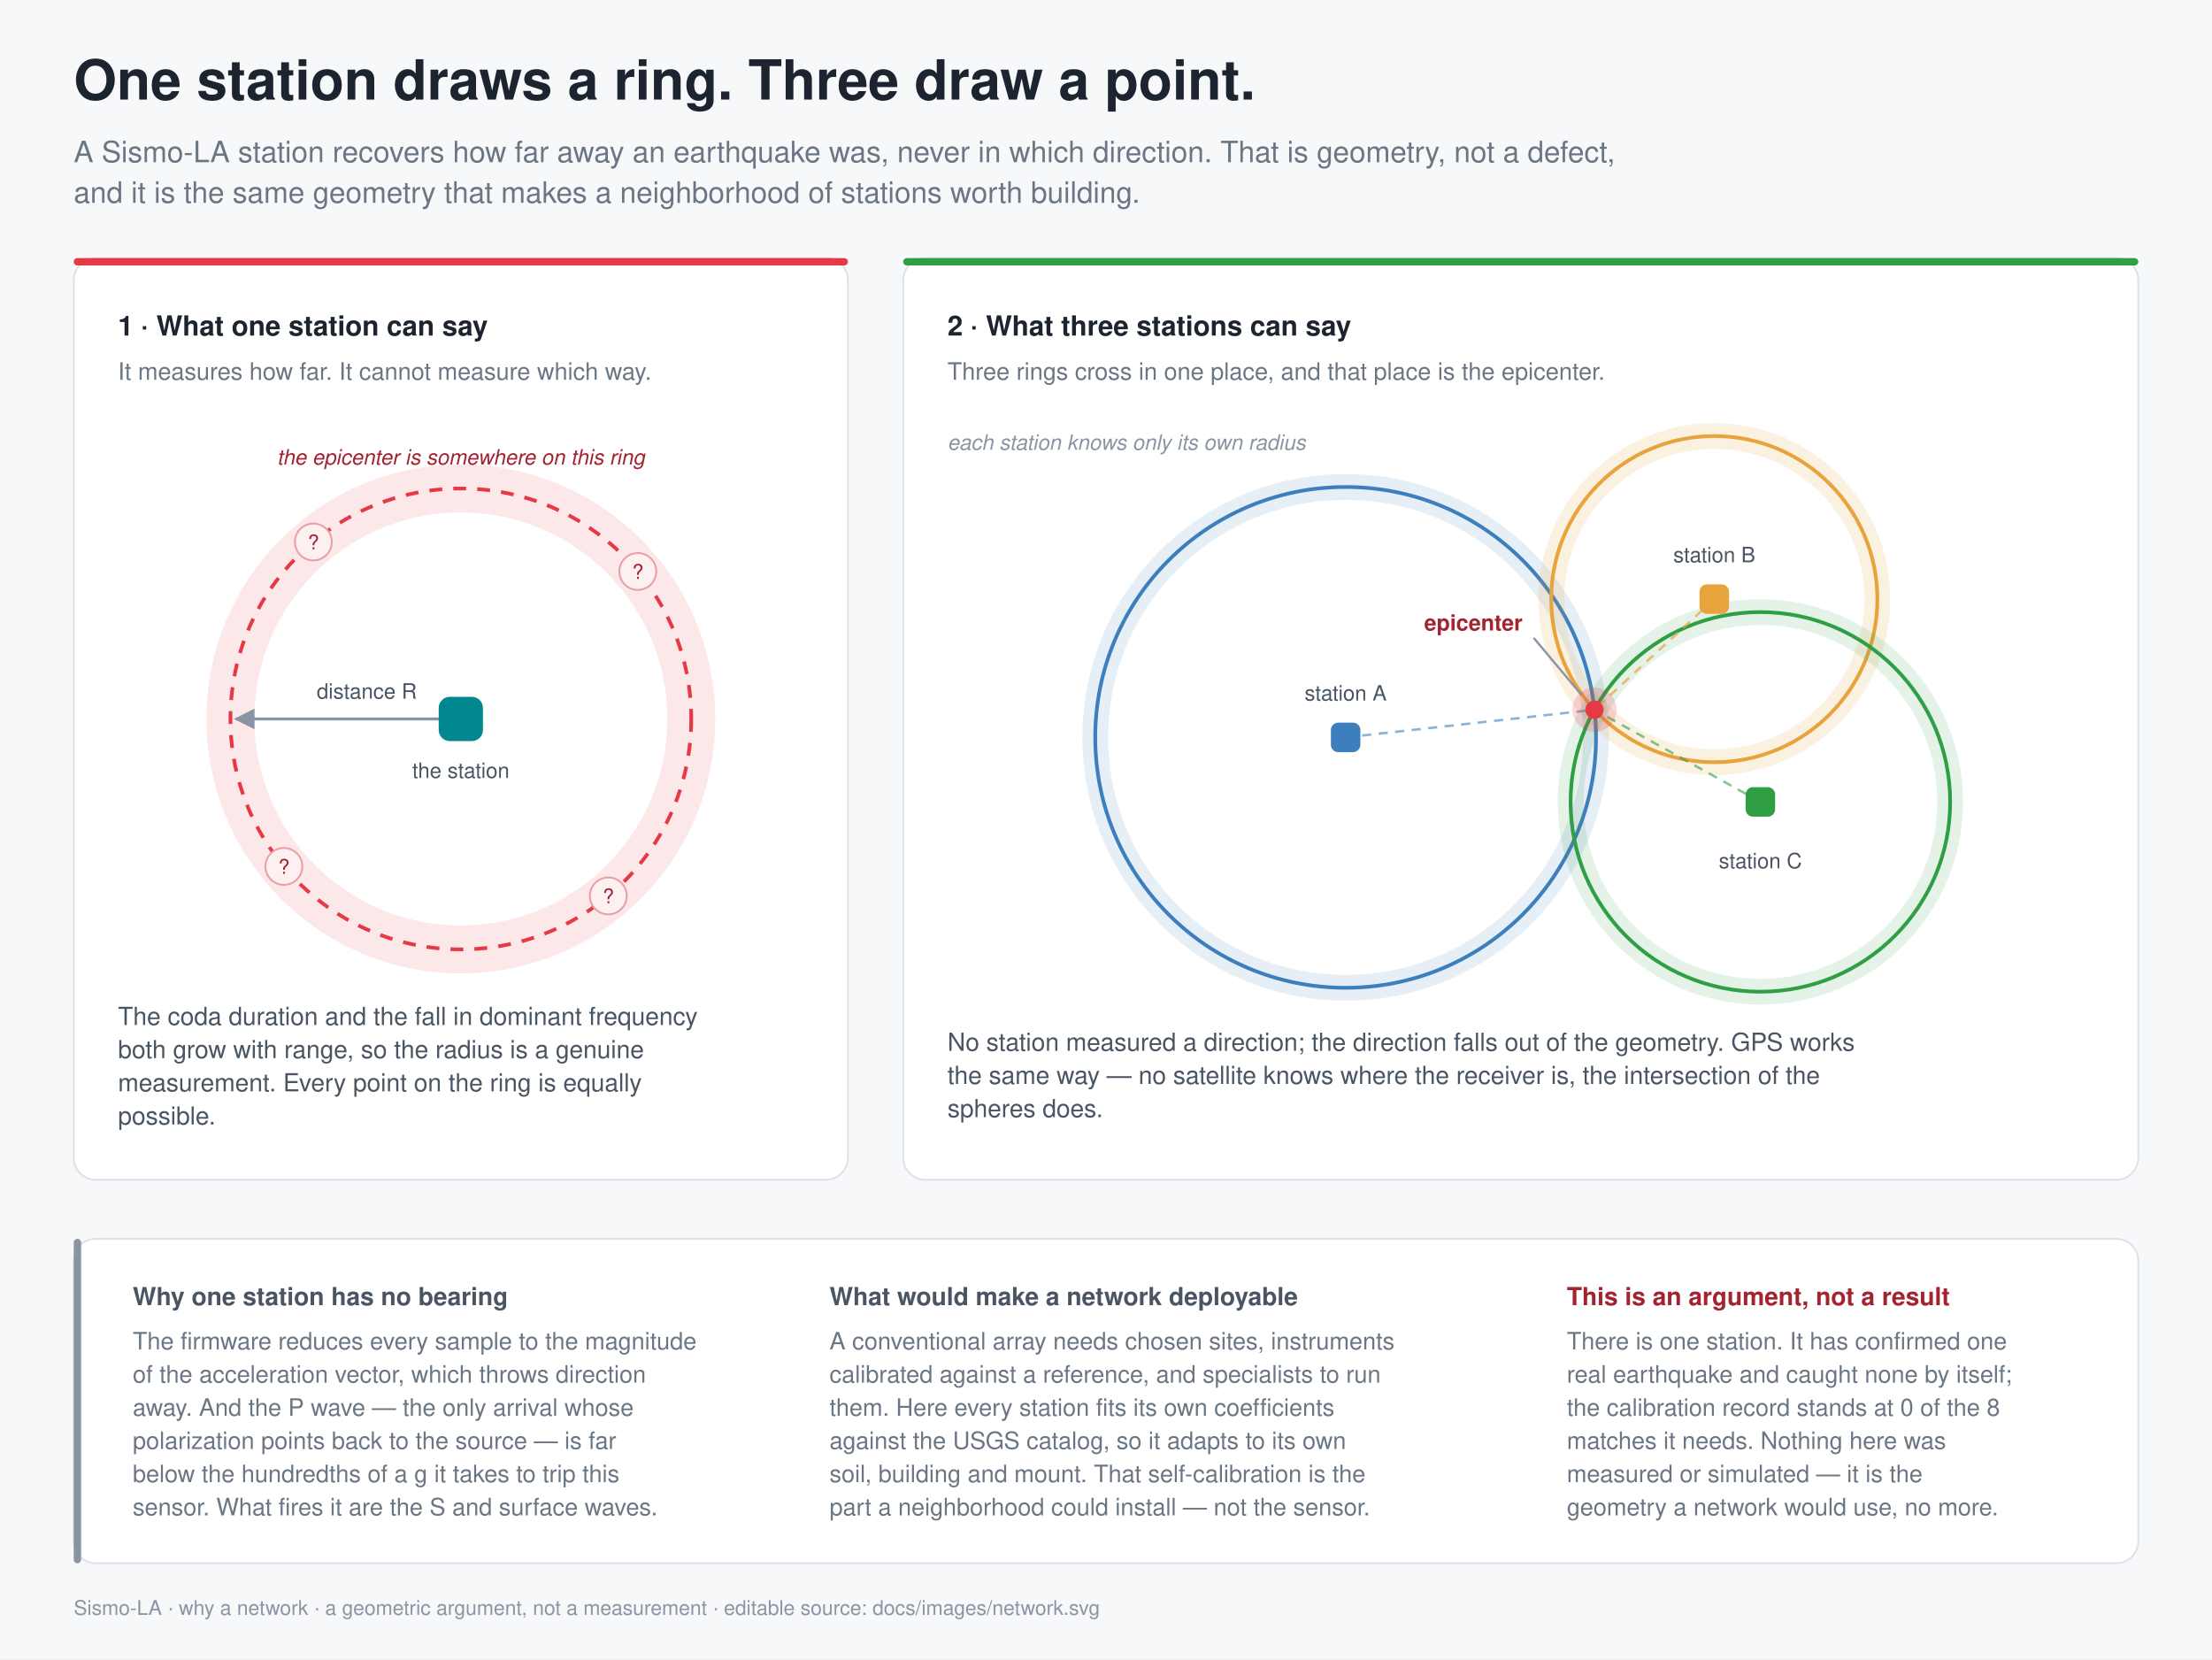
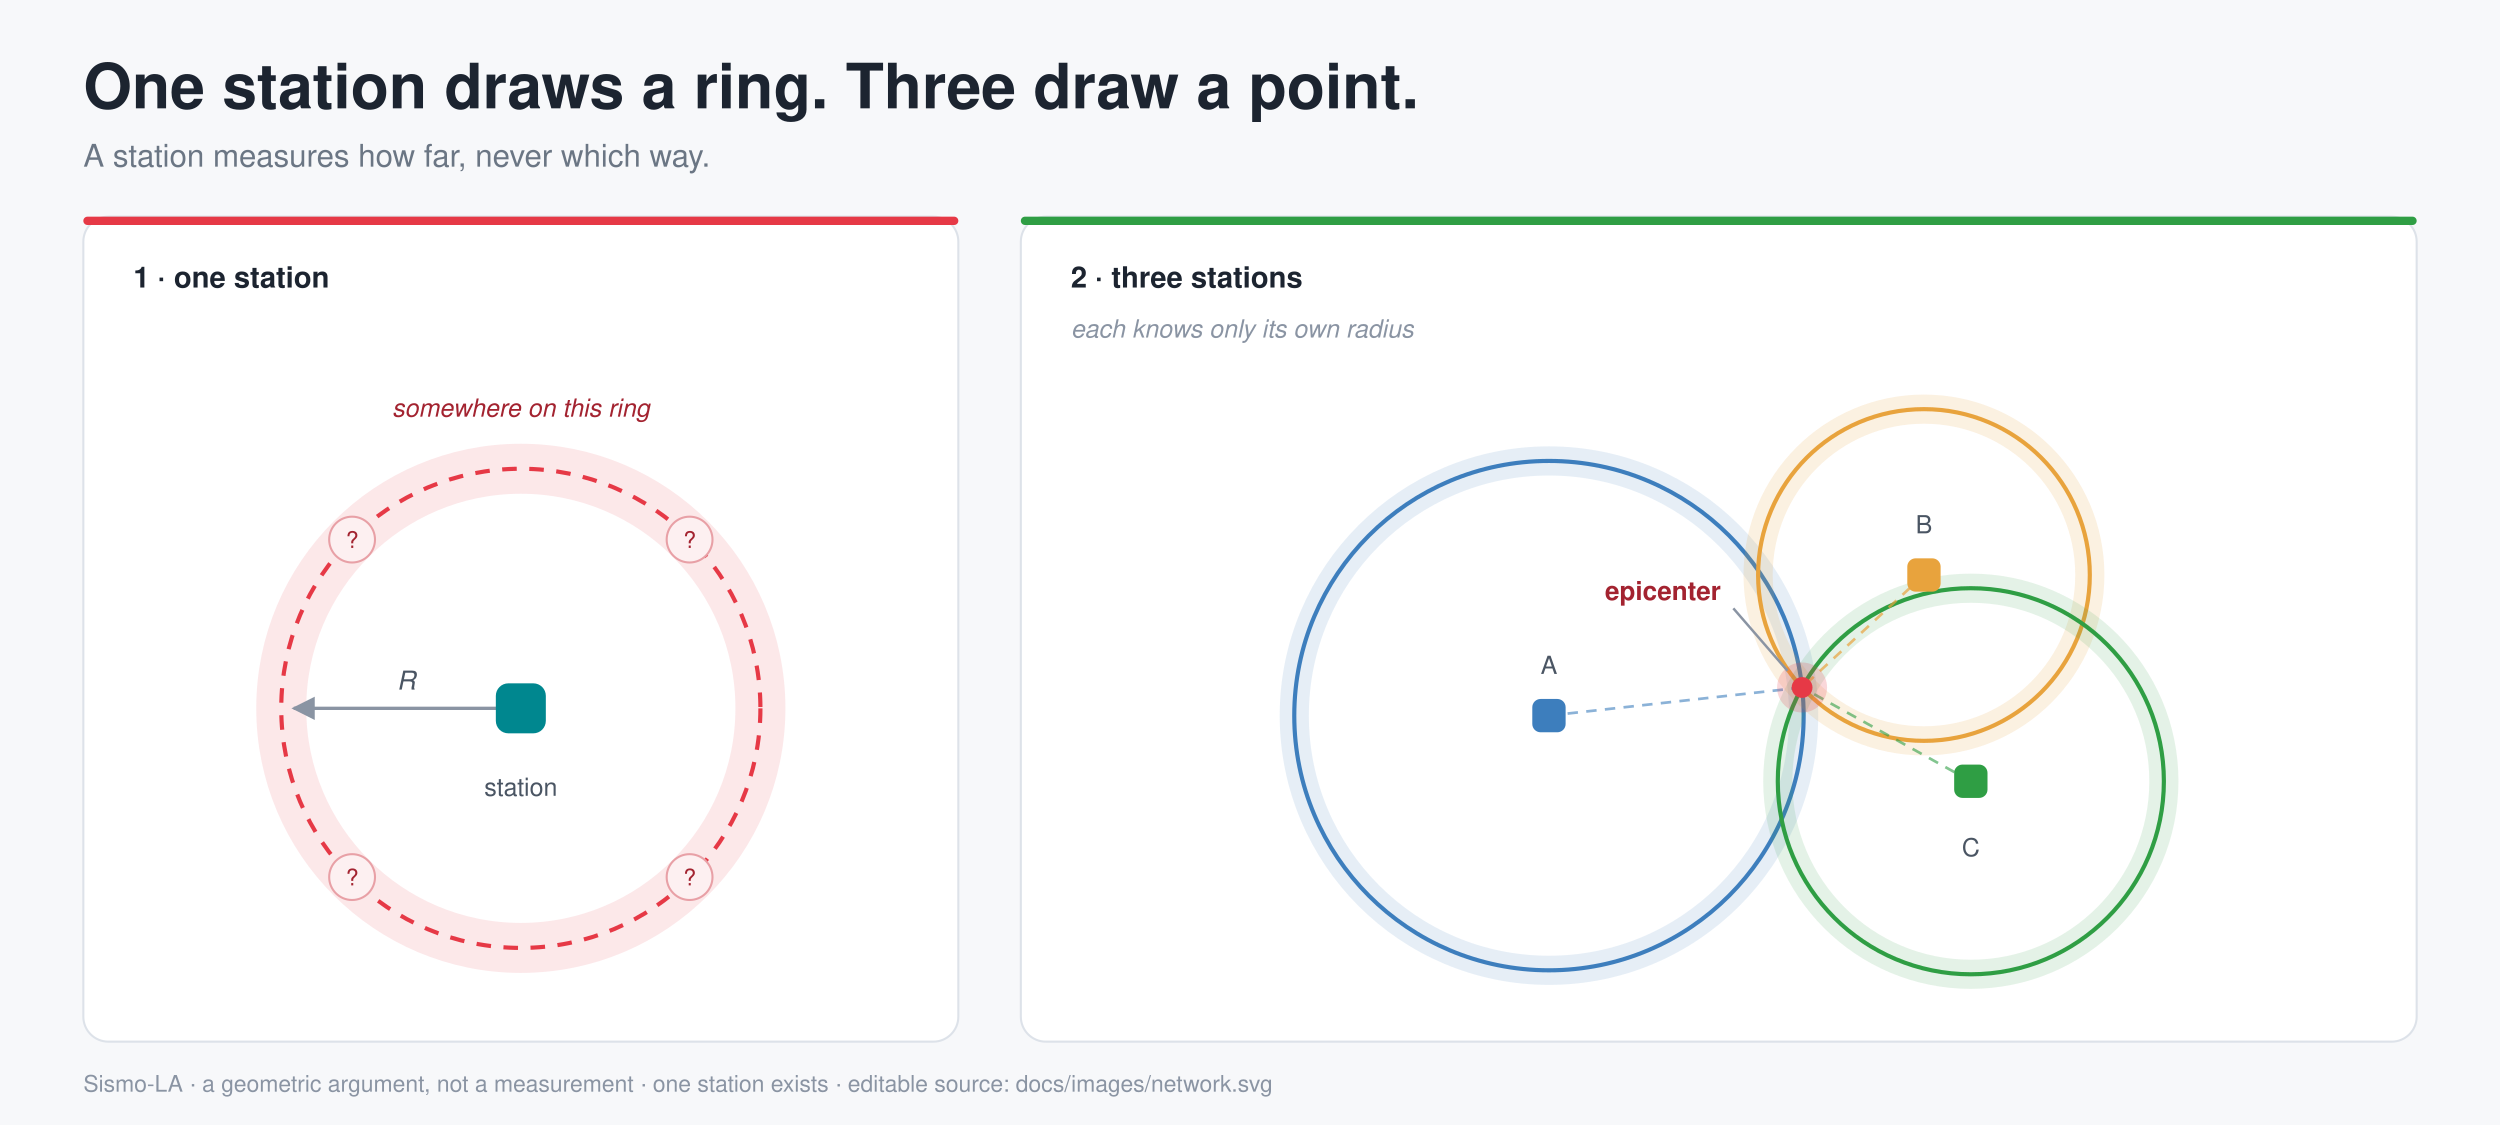
- <svg xmlns="http://www.w3.org/2000/svg" width="1200" height="900" viewBox="0 0 1200 900" font-family="-apple-system, BlinkMacSystemFont, 'Segoe UI', Helvetica, Arial, sans-serif">
+ <svg xmlns="http://www.w3.org/2000/svg" width="1200" height="540" viewBox="0 0 1200 540" font-family="-apple-system, BlinkMacSystemFont, 'Segoe UI', Helvetica, Arial, sans-serif">
  <defs>
    <marker id="arrow" viewBox="0 0 10 10" refX="9" refY="5" markerWidth="7" markerHeight="7" orient="auto-start-reverse">
      <path d="M 0 0 L 10 5 L 0 10 z" fill="#8a94a3" />
    </marker>
  </defs>
-   <rect width="1200" height="900" fill="#f7f8fa" />
-   <text x="40" y="54" font-size="30" font-weight="700" fill="#1c2430">One station draws a ring. Three draw a point.</text>
-   <text x="40" y="88" font-size="16" fill="#6b7684">A Sismo-LA station recovers how far away an earthquake was, never in which direction. That is geometry, not a defect,</text>
-   <text x="40" y="110" font-size="16" fill="#6b7684">and it is the same geometry that makes a neighborhood of stations worth building.</text>
-   <rect x="40" y="140" width="420" height="500" rx="12" fill="#ffffff" stroke="#dde2e9" />
-   <rect x="40" y="140" width="420" height="4" rx="2" fill="#e63946" />
-   <text x="64" y="182" font-size="15" font-weight="700" fill="#1c2430">1 · What one station can say</text>
-   <text x="64" y="206" font-size="13" fill="#6b7684">It measures how far. It cannot measure which way.</text>
-   <circle cx="250" cy="390" r="125" fill="none" stroke="#e63946" stroke-width="26" opacity="0.12" />
-   <circle cx="250" cy="390" r="125" fill="none" stroke="#e63946" stroke-width="2" stroke-dasharray="7,6" />
-   <text x="250" y="252" font-size="11.5" font-style="italic" fill="#a32330" text-anchor="middle">the epicenter is somewhere on this ring</text>
-   <line x1="250" y1="390" x2="128" y2="390" stroke="#8a94a3" stroke-width="1.6" marker-end="url(#arrow)" />
-   <rect x="166" y="366" width="66" height="18" rx="4" fill="#ffffff" />
-   <text x="199" y="379" font-size="11.5" fill="#4a5563" text-anchor="middle">distance R</text>
-   <circle cx="346" cy="310" r="10" fill="#fdf0f1" stroke="#e8a0a6" />
-   <text x="346" y="314" font-size="11" fill="#a32330" text-anchor="middle">?</text>
-   <circle cx="170" cy="294" r="10" fill="#fdf0f1" stroke="#e8a0a6" />
-   <text x="170" y="298" font-size="11" fill="#a32330" text-anchor="middle">?</text>
-   <circle cx="154" cy="470" r="10" fill="#fdf0f1" stroke="#e8a0a6" />
-   <text x="154" y="474" font-size="11" fill="#a32330" text-anchor="middle">?</text>
-   <circle cx="330" cy="486" r="10" fill="#fdf0f1" stroke="#e8a0a6" />
-   <text x="330" y="490" font-size="11" fill="#a32330" text-anchor="middle">?</text>
-   <rect x="238" y="378" width="24" height="24" rx="6" fill="#00878F" />
-   <text x="250" y="422" font-size="11.5" fill="#4a5563" text-anchor="middle">the station</text>
-   <text x="64" y="556" font-size="13.5" fill="#4a5563">The coda duration and the fall in dominant frequency</text>
-   <text x="64" y="574" font-size="13.5" fill="#4a5563">both grow with range, so the radius is a genuine</text>
-   <text x="64" y="592" font-size="13.5" fill="#4a5563">measurement. Every point on the ring is equally</text>
-   <text x="64" y="610" font-size="13.5" fill="#4a5563">possible.</text>
-   <rect x="490" y="140" width="670" height="500" rx="12" fill="#ffffff" stroke="#dde2e9" />
-   <rect x="490" y="140" width="670" height="4" rx="2" fill="#2f9e44" />
-   <text x="514" y="182" font-size="15" font-weight="700" fill="#1c2430">2 · What three stations can say</text>
-   <text x="514" y="206" font-size="13" fill="#6b7684">Three rings cross in one place, and that place is the epicenter.</text>
-   <circle cx="730" cy="400" r="135.83" fill="none" stroke="#3d7ebd" stroke-width="14" opacity="0.13" />
-   <circle cx="730" cy="400" r="135.83" fill="none" stroke="#3d7ebd" stroke-width="2" />
-   <circle cx="930" cy="325" r="88.46" fill="none" stroke="#e8a33d" stroke-width="14" opacity="0.16" />
-   <circle cx="930" cy="325" r="88.46" fill="none" stroke="#e8a33d" stroke-width="2" />
-   <circle cx="955" cy="435" r="102.96" fill="none" stroke="#2f9e44" stroke-width="14" opacity="0.13" />
-   <circle cx="955" cy="435" r="102.96" fill="none" stroke="#2f9e44" stroke-width="2" />
-   <line x1="730" y1="400" x2="865" y2="385" stroke="#3d7ebd" stroke-width="1.3" stroke-dasharray="5,4" opacity="0.6" />
-   <line x1="930" y1="325" x2="865" y2="385" stroke="#e8a33d" stroke-width="1.3" stroke-dasharray="5,4" opacity="0.7" />
-   <line x1="955" y1="435" x2="865" y2="385" stroke="#2f9e44" stroke-width="1.3" stroke-dasharray="5,4" opacity="0.6" />
-   <rect x="722" y="392" width="16" height="16" rx="4" fill="#3d7ebd" />
-   <text x="730" y="380" font-size="11.5" fill="#4a5563" text-anchor="middle">station A</text>
-   <rect x="922" y="317" width="16" height="16" rx="4" fill="#e8a33d" />
-   <text x="930" y="305" font-size="11.5" fill="#4a5563" text-anchor="middle">station B</text>
-   <rect x="947" y="427" width="16" height="16" rx="4" fill="#2f9e44" />
-   <text x="955" y="471" font-size="11.5" fill="#4a5563" text-anchor="middle">station C</text>
-   <text x="514" y="244" font-size="11.5" font-style="italic" fill="#8a94a3">each station knows only its own radius</text>
-   <circle cx="865" cy="385" r="12" fill="#e63946" opacity="0.20" />
-   <circle cx="865" cy="385" r="5" fill="#e63946" />
-   <line x1="858" y1="377" x2="832" y2="346" stroke="#8a94a3" stroke-width="1.2" />
-   <text x="826" y="342" font-size="12" font-weight="600" fill="#a32330" text-anchor="end">epicenter</text>
-   <text x="514" y="570" font-size="13.5" fill="#4a5563">No station measured a direction; the direction falls out of the geometry. GPS works</text>
-   <text x="514" y="588" font-size="13.5" fill="#4a5563">the same way — no satellite knows where the receiver is, the intersection of the</text>
-   <text x="514" y="606" font-size="13.5" fill="#4a5563">spheres does.</text>
-   <rect x="40" y="672" width="1120" height="176" rx="12" fill="#ffffff" stroke="#dde2e9" />
-   <rect x="40" y="672" width="4" height="176" rx="2" fill="#8a94a3" />
-   <text x="72" y="708" font-size="13.5" font-weight="600" fill="#4a5563">Why one station has no bearing</text>
-   <text x="72" y="732" font-size="13" fill="#6b7684">The firmware reduces every sample to the magnitude</text>
-   <text x="72" y="750" font-size="13" fill="#6b7684">of the acceleration vector, which throws direction</text>
-   <text x="72" y="768" font-size="13" fill="#6b7684">away. And the P wave — the only arrival whose</text>
-   <text x="72" y="786" font-size="13" fill="#6b7684">polarization points back to the source — is far</text>
-   <text x="72" y="804" font-size="13" fill="#6b7684">below the hundredths of a g it takes to trip this</text>
-   <text x="72" y="822" font-size="13" fill="#6b7684">sensor. What fires it are the S and surface waves.</text>
-   <text x="450" y="708" font-size="13.5" font-weight="600" fill="#4a5563">What would make a network deployable</text>
-   <text x="450" y="732" font-size="13" fill="#6b7684">A conventional array needs chosen sites, instruments</text>
-   <text x="450" y="750" font-size="13" fill="#6b7684">calibrated against a reference, and specialists to run</text>
-   <text x="450" y="768" font-size="13" fill="#6b7684">them. Here every station fits its own coefficients</text>
-   <text x="450" y="786" font-size="13" fill="#6b7684">against the USGS catalog, so it adapts to its own</text>
-   <text x="450" y="804" font-size="13" fill="#6b7684">soil, building and mount. That self-calibration is the</text>
-   <text x="450" y="822" font-size="13" fill="#6b7684">part a neighborhood could install — not the sensor.</text>
-   <text x="850" y="708" font-size="13.5" font-weight="600" fill="#a32330">This is an argument, not a result</text>
-   <text x="850" y="732" font-size="13" fill="#6b7684">There is one station. It has confirmed one</text>
-   <text x="850" y="750" font-size="13" fill="#6b7684">real earthquake and caught none by itself;</text>
-   <text x="850" y="768" font-size="13" fill="#6b7684">the calibration record stands at 0 of the 8</text>
-   <text x="850" y="786" font-size="13" fill="#6b7684">matches it needs. Nothing here was</text>
-   <text x="850" y="804" font-size="13" fill="#6b7684">measured or simulated — it is the</text>
-   <text x="850" y="822" font-size="13" fill="#6b7684">geometry a network would use, no more.</text>
-   <text x="40" y="876" font-size="11" fill="#8a94a3">Sismo-LA · why a network · a geometric argument, not a measurement · editable source: docs/images/network.svg</text>
+   <rect width="1200" height="540" fill="#f7f8fa" />
+   <text x="40" y="52" font-size="30" font-weight="700" fill="#1c2430">One station draws a ring. Three draw a point.</text>
+   <text x="40" y="80" font-size="15" fill="#6b7684">A station measures how far, never which way.</text>
+   <rect x="40" y="104" width="420" height="396" rx="12" fill="#ffffff" stroke="#dde2e9" />
+   <rect x="40" y="104" width="420" height="4" rx="2" fill="#e63946" />
+   <text x="64" y="138" font-size="14" font-weight="700" fill="#1c2430">1 · one station</text>
+   <circle cx="250" cy="340" r="115" fill="none" stroke="#e63946" stroke-width="24" opacity="0.12" />
+   <circle cx="250" cy="340" r="115" fill="none" stroke="#e63946" stroke-width="2" stroke-dasharray="7,6" />
+   <text x="250" y="200" font-size="12" font-style="italic" fill="#a32330" text-anchor="middle">somewhere on this ring</text>
+   <line x1="250" y1="340" x2="141" y2="340" stroke="#8a94a3" stroke-width="1.6" marker-end="url(#arrow)" />
+   <rect x="182" y="318" width="26" height="18" rx="4" fill="#ffffff" />
+   <text x="195" y="331" font-size="12.5" font-style="italic" fill="#4a5563" text-anchor="middle">R</text>
+   <circle cx="331" cy="259" r="11" fill="#fdf0f1" stroke="#e8a0a6" />
+   <text x="331" y="263" font-size="11" fill="#a32330" text-anchor="middle">?</text>
+   <circle cx="169" cy="259" r="11" fill="#fdf0f1" stroke="#e8a0a6" />
+   <text x="169" y="263" font-size="11" fill="#a32330" text-anchor="middle">?</text>
+   <circle cx="169" cy="421" r="11" fill="#fdf0f1" stroke="#e8a0a6" />
+   <text x="169" y="425" font-size="11" fill="#a32330" text-anchor="middle">?</text>
+   <circle cx="331" cy="421" r="11" fill="#fdf0f1" stroke="#e8a0a6" />
+   <text x="331" y="425" font-size="11" fill="#a32330" text-anchor="middle">?</text>
+   <rect x="238" y="328" width="24" height="24" rx="6" fill="#00878F" />
+   <text x="250" y="382" font-size="12" fill="#4a5563" text-anchor="middle">station</text>
+   <rect x="490" y="104" width="670" height="396" rx="12" fill="#ffffff" stroke="#dde2e9" />
+   <rect x="490" y="104" width="670" height="4" rx="2" fill="#2f9e44" />
+   <text x="514" y="138" font-size="14" font-weight="700" fill="#1c2430">2 · three stations</text>
+   <text x="514" y="162" font-size="12" font-style="italic" fill="#8a94a3">each knows only its own radius</text>
+   <circle cx="743.5" cy="343.5" r="122.25" fill="none" stroke="#3d7ebd" stroke-width="14" opacity="0.13" />
+   <circle cx="743.5" cy="343.5" r="122.25" fill="none" stroke="#3d7ebd" stroke-width="2" />
+   <circle cx="923.5" cy="276" r="79.61" fill="none" stroke="#e8a33d" stroke-width="14" opacity="0.16" />
+   <circle cx="923.5" cy="276" r="79.61" fill="none" stroke="#e8a33d" stroke-width="2" />
+   <circle cx="946" cy="375" r="92.66" fill="none" stroke="#2f9e44" stroke-width="14" opacity="0.13" />
+   <circle cx="946" cy="375" r="92.66" fill="none" stroke="#2f9e44" stroke-width="2" />
+   <line x1="743.5" y1="343.5" x2="865" y2="330" stroke="#3d7ebd" stroke-width="1.3" stroke-dasharray="5,4" opacity="0.6" />
+   <line x1="923.5" y1="276" x2="865" y2="330" stroke="#e8a33d" stroke-width="1.3" stroke-dasharray="5,4" opacity="0.7" />
+   <line x1="946" y1="375" x2="865" y2="330" stroke="#2f9e44" stroke-width="1.3" stroke-dasharray="5,4" opacity="0.6" />
+   <rect x="735.5" y="335.5" width="16" height="16" rx="4" fill="#3d7ebd" />
+   <text x="743.5" y="323.5" font-size="12" fill="#4a5563" text-anchor="middle">A</text>
+   <rect x="915.5" y="268" width="16" height="16" rx="4" fill="#e8a33d" />
+   <text x="923.5" y="256" font-size="12" fill="#4a5563" text-anchor="middle">B</text>
+   <rect x="938" y="367" width="16" height="16" rx="4" fill="#2f9e44" />
+   <text x="946" y="411" font-size="12" fill="#4a5563" text-anchor="middle">C</text>
+   <circle cx="865" cy="330" r="12" fill="#e63946" opacity="0.20" />
+   <circle cx="865" cy="330" r="5" fill="#e63946" />
+   <line x1="858" y1="322" x2="832" y2="292" stroke="#8a94a3" stroke-width="1.2" />
+   <text x="826" y="288" font-size="12.5" font-weight="600" fill="#a32330" text-anchor="end">epicenter</text>
+   <text x="40" y="524" font-size="11" fill="#8a94a3">Sismo-LA · a geometric argument, not a measurement · one station exists · editable source: docs/images/network.svg</text>
</svg>
